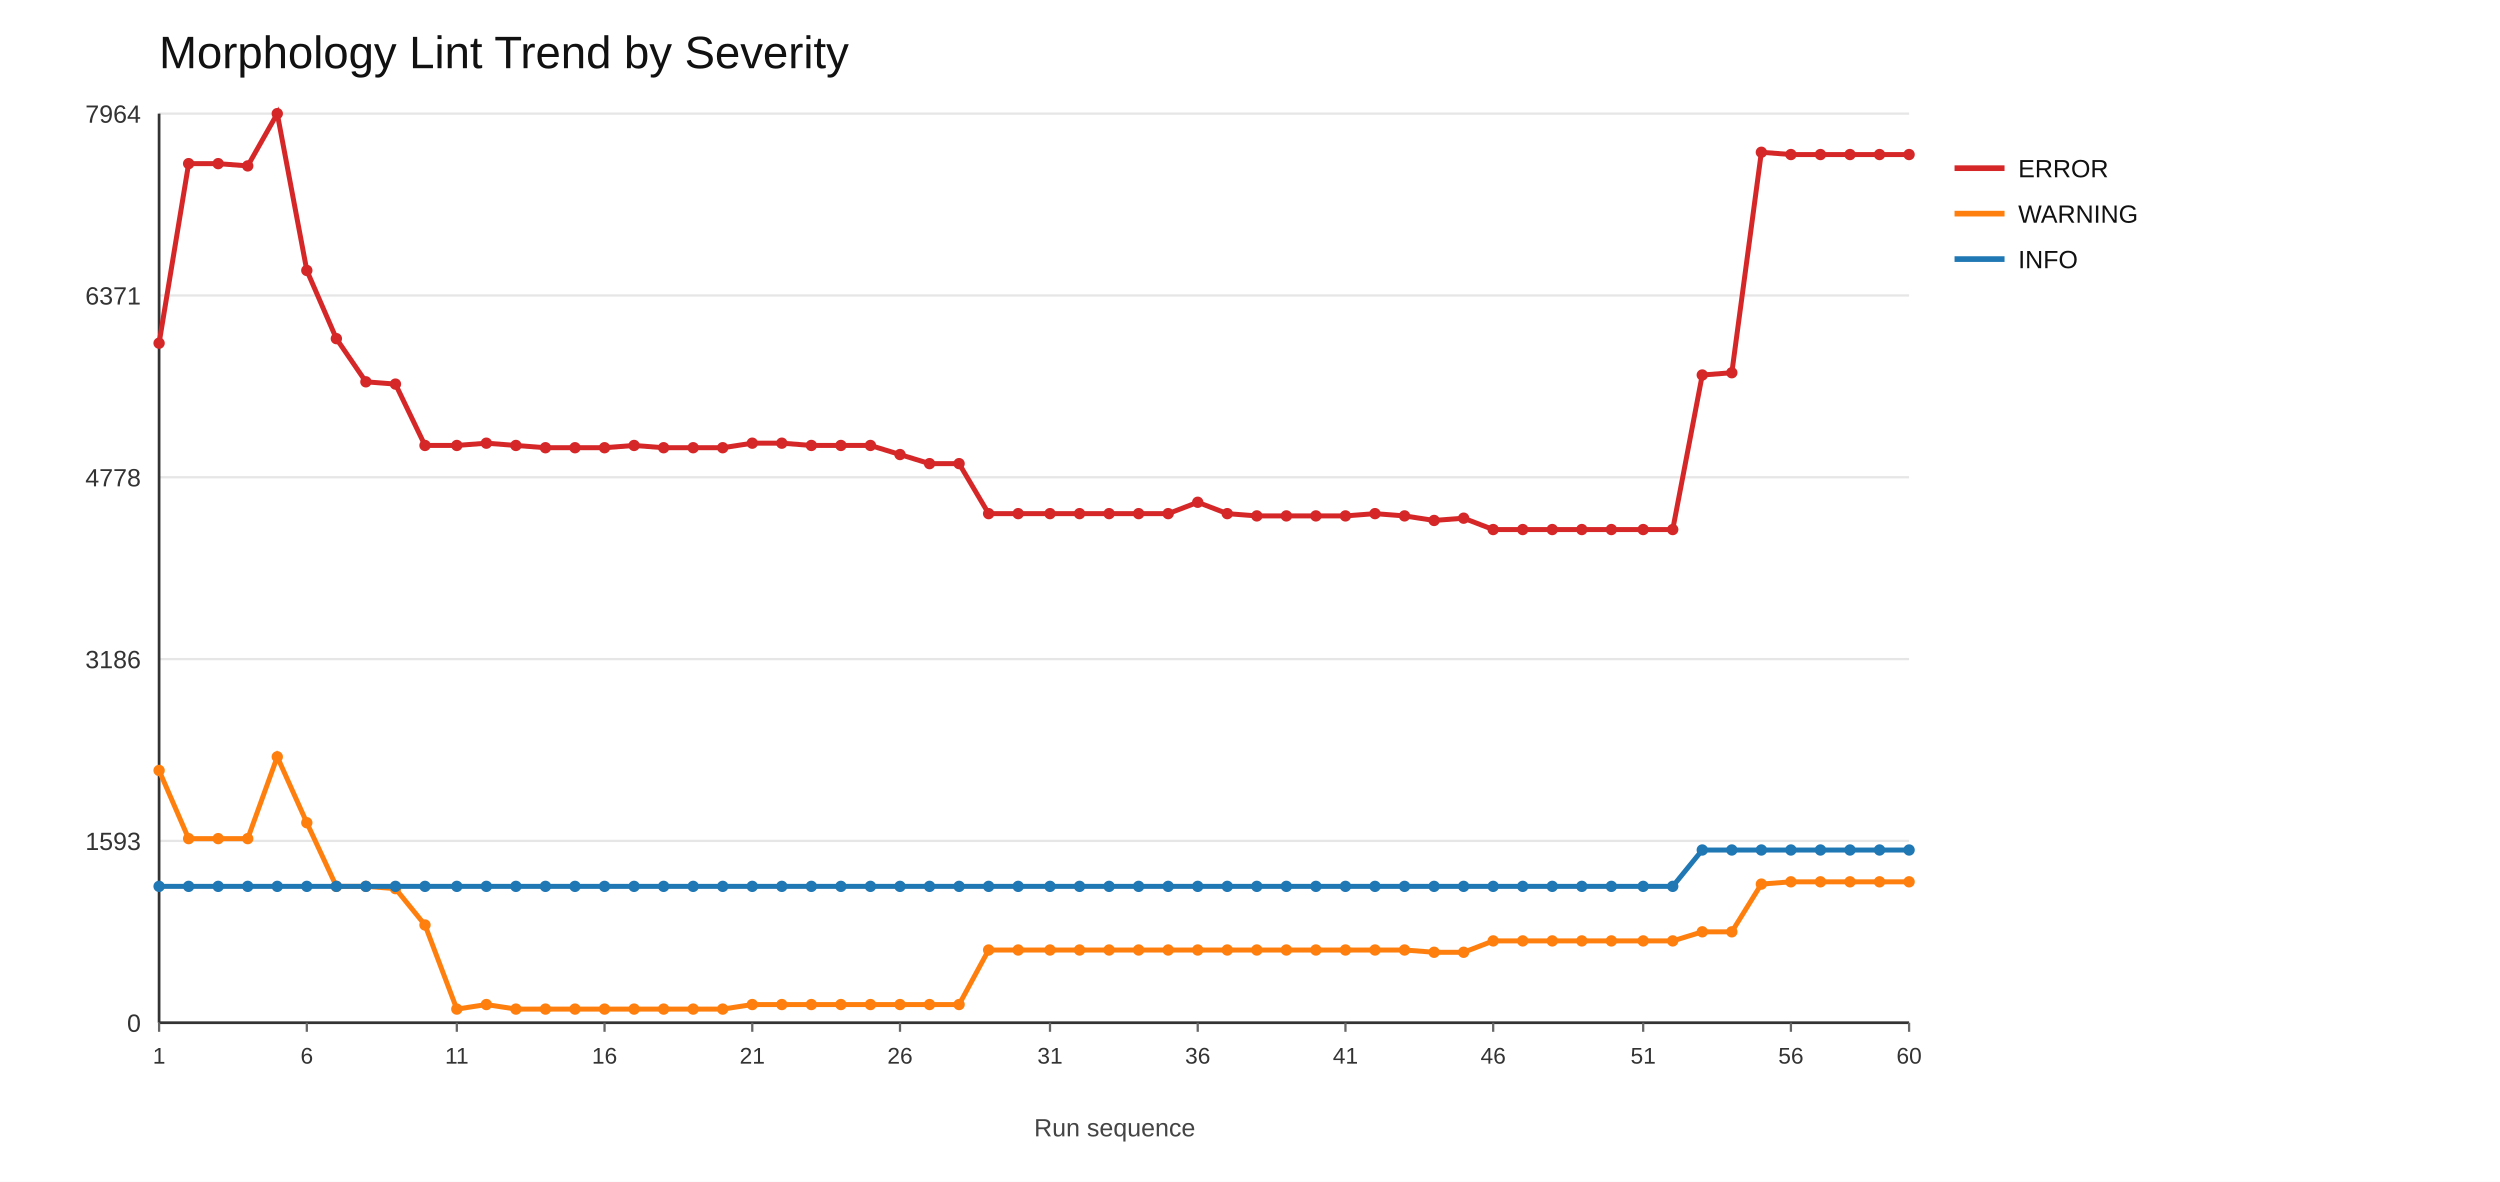
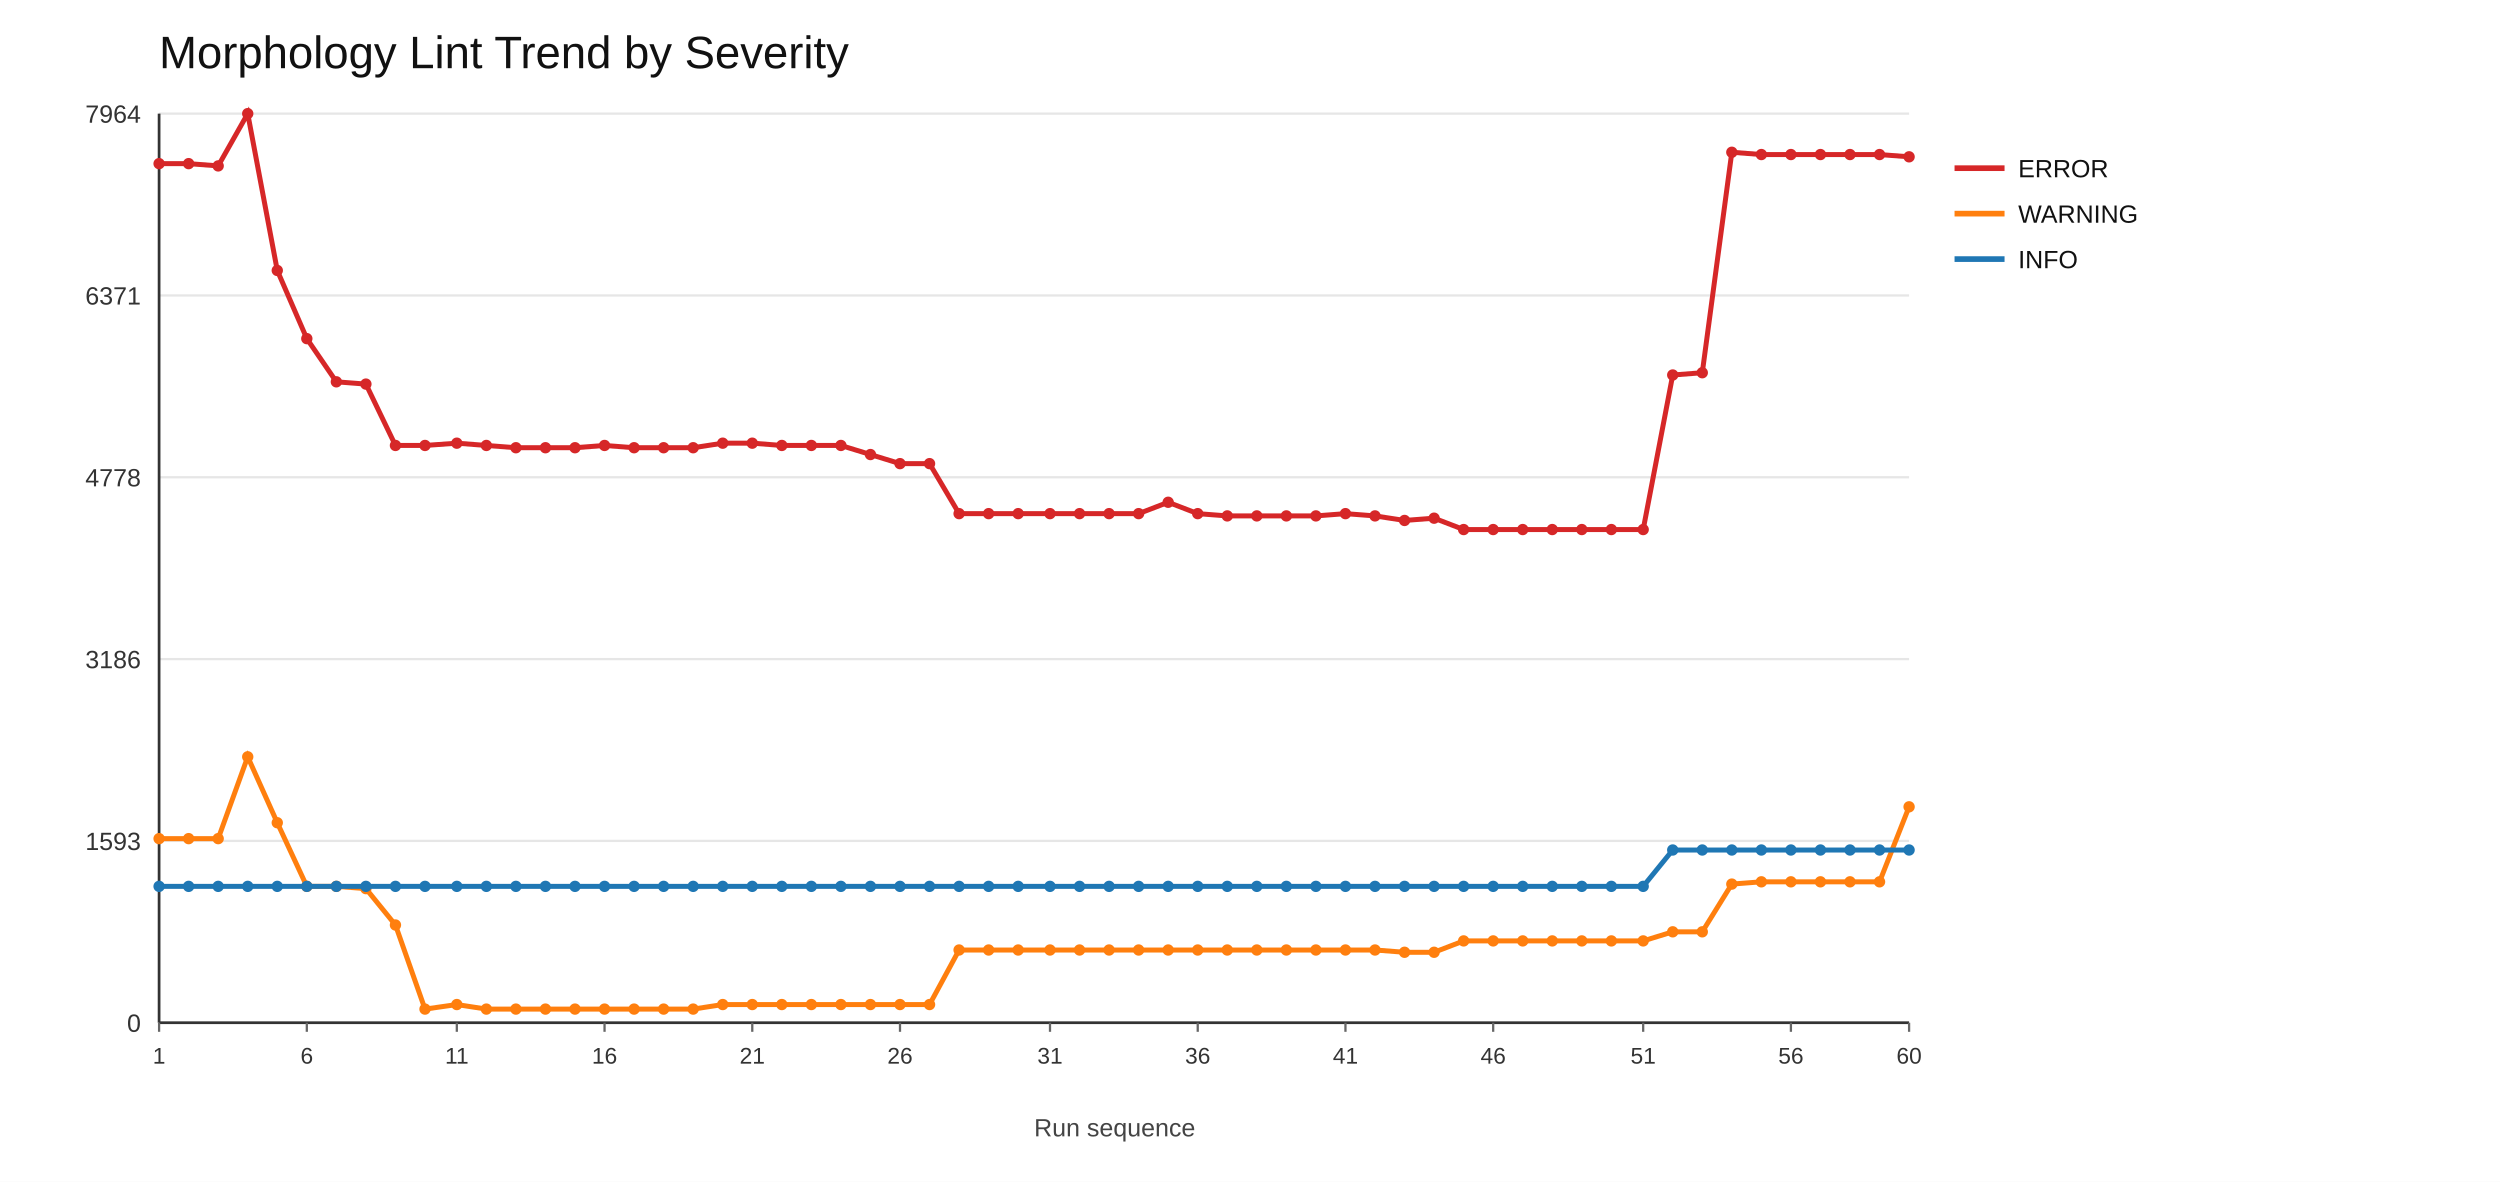
<svg xmlns="http://www.w3.org/2000/svg" width="1100" height="520">
  <rect x="0" y="0" width="1100" height="520" fill="#ffffff" />
  <text x="70" y="30" font-size="20" font-family="Arial" fill="#111">Morphology Lint Trend by Severity</text>
  <line x1="70" y1="450" x2="840" y2="450" stroke="#e6e6e6" stroke-width="1" />
  <text x="62" y="454" font-size="11" font-family="Arial" fill="#333" text-anchor="end">0</text>
  <line x1="70" y1="370" x2="840" y2="370" stroke="#e6e6e6" stroke-width="1" />
  <text x="62" y="374" font-size="11" font-family="Arial" fill="#333" text-anchor="end">1593</text>
  <line x1="70" y1="290" x2="840" y2="290" stroke="#e6e6e6" stroke-width="1" />
  <text x="62" y="294" font-size="11" font-family="Arial" fill="#333" text-anchor="end">3186</text>
  <line x1="70" y1="210" x2="840" y2="210" stroke="#e6e6e6" stroke-width="1" />
  <text x="62" y="214" font-size="11" font-family="Arial" fill="#333" text-anchor="end">4778</text>
  <line x1="70" y1="130" x2="840" y2="130" stroke="#e6e6e6" stroke-width="1" />
  <text x="62" y="134" font-size="11" font-family="Arial" fill="#333" text-anchor="end">6371</text>
  <line x1="70" y1="50" x2="840" y2="50" stroke="#e6e6e6" stroke-width="1" />
  <text x="62" y="54" font-size="11" font-family="Arial" fill="#333" text-anchor="end">7964</text>
  <line x1="70" y1="450" x2="840" y2="450" stroke="#333" stroke-width="1.2" />
  <line x1="70" y1="50" x2="70" y2="450" stroke="#333" stroke-width="1.2" />
  <line x1="70" y1="450" x2="70" y2="454" stroke="#666" stroke-width="1" />
  <text x="70" y="468" font-size="10" font-family="Arial" fill="#333" text-anchor="middle">1</text>
  <line x1="135" y1="450" x2="135" y2="454" stroke="#666" stroke-width="1" />
  <text x="135" y="468" font-size="10" font-family="Arial" fill="#333" text-anchor="middle">6</text>
  <line x1="201" y1="450" x2="201" y2="454" stroke="#666" stroke-width="1" />
  <text x="201" y="468" font-size="10" font-family="Arial" fill="#333" text-anchor="middle">11</text>
  <line x1="266" y1="450" x2="266" y2="454" stroke="#666" stroke-width="1" />
  <text x="266" y="468" font-size="10" font-family="Arial" fill="#333" text-anchor="middle">16</text>
  <line x1="331" y1="450" x2="331" y2="454" stroke="#666" stroke-width="1" />
  <text x="331" y="468" font-size="10" font-family="Arial" fill="#333" text-anchor="middle">21</text>
  <line x1="396" y1="450" x2="396" y2="454" stroke="#666" stroke-width="1" />
  <text x="396" y="468" font-size="10" font-family="Arial" fill="#333" text-anchor="middle">26</text>
  <line x1="462" y1="450" x2="462" y2="454" stroke="#666" stroke-width="1" />
  <text x="462" y="468" font-size="10" font-family="Arial" fill="#333" text-anchor="middle">31</text>
  <line x1="527" y1="450" x2="527" y2="454" stroke="#666" stroke-width="1" />
  <text x="527" y="468" font-size="10" font-family="Arial" fill="#333" text-anchor="middle">36</text>
  <line x1="592" y1="450" x2="592" y2="454" stroke="#666" stroke-width="1" />
  <text x="592" y="468" font-size="10" font-family="Arial" fill="#333" text-anchor="middle">41</text>
  <line x1="657" y1="450" x2="657" y2="454" stroke="#666" stroke-width="1" />
  <text x="657" y="468" font-size="10" font-family="Arial" fill="#333" text-anchor="middle">46</text>
  <line x1="723" y1="450" x2="723" y2="454" stroke="#666" stroke-width="1" />
  <text x="723" y="468" font-size="10" font-family="Arial" fill="#333" text-anchor="middle">51</text>
  <line x1="788" y1="450" x2="788" y2="454" stroke="#666" stroke-width="1" />
  <text x="788" y="468" font-size="10" font-family="Arial" fill="#333" text-anchor="middle">56</text>
  <line x1="840" y1="450" x2="840" y2="454" stroke="#666" stroke-width="1" />
  <text x="840" y="468" font-size="10" font-family="Arial" fill="#333" text-anchor="middle">60</text>
-   <polyline fill="none" stroke="#d62728" stroke-width="2.2" points="70,151 83,72 96,72 109,73 122,50 135,119 148,149 161,168 174,169 187,196 201,196 214,195 227,196 240,197 253,197 266,197 279,196 292,197 305,197 318,197 331,195 344,195 357,196 370,196 383,196 396,200 409,204 422,204 435,226 448,226 462,226 475,226 488,226 501,226 514,226 527,221 540,226 553,227 566,227 579,227 592,227 605,226 618,227 631,229 644,228 657,233 670,233 683,233 696,233 709,233 723,233 736,233 749,165 762,164 775,67 788,68 801,68 814,68 827,68 840,68" />
-   <circle cx="70" cy="151" r="2.5" fill="#d62728" />
+   <polyline fill="none" stroke="#d62728" stroke-width="2.2" points="70,72 83,72 96,73 109,50 122,119 135,149 148,168 161,169 174,196 187,196 201,195 214,196 227,197 240,197 253,197 266,196 279,197 292,197 305,197 318,195 331,195 344,196 357,196 370,196 383,200 396,204 409,204 422,226 435,226 448,226 462,226 475,226 488,226 501,226 514,221 527,226 540,227 553,227 566,227 579,227 592,226 605,227 618,229 631,228 644,233 657,233 670,233 683,233 696,233 709,233 723,233 736,165 749,164 762,67 775,68 788,68 801,68 814,68 827,68 840,69" />
+   <circle cx="70" cy="72" r="2.5" fill="#d62728" />
  <circle cx="83" cy="72" r="2.5" fill="#d62728" />
-   <circle cx="96" cy="72" r="2.5" fill="#d62728" />
-   <circle cx="109" cy="73" r="2.5" fill="#d62728" />
-   <circle cx="122" cy="50" r="2.5" fill="#d62728" />
-   <circle cx="135" cy="119" r="2.5" fill="#d62728" />
-   <circle cx="148" cy="149" r="2.5" fill="#d62728" />
-   <circle cx="161" cy="168" r="2.5" fill="#d62728" />
-   <circle cx="174" cy="169" r="2.5" fill="#d62728" />
+   <circle cx="96" cy="73" r="2.5" fill="#d62728" />
+   <circle cx="109" cy="50" r="2.5" fill="#d62728" />
+   <circle cx="122" cy="119" r="2.5" fill="#d62728" />
+   <circle cx="135" cy="149" r="2.5" fill="#d62728" />
+   <circle cx="148" cy="168" r="2.5" fill="#d62728" />
+   <circle cx="161" cy="169" r="2.5" fill="#d62728" />
+   <circle cx="174" cy="196" r="2.5" fill="#d62728" />
  <circle cx="187" cy="196" r="2.5" fill="#d62728" />
-   <circle cx="201" cy="196" r="2.5" fill="#d62728" />
-   <circle cx="214" cy="195" r="2.5" fill="#d62728" />
-   <circle cx="227" cy="196" r="2.5" fill="#d62728" />
+   <circle cx="201" cy="195" r="2.5" fill="#d62728" />
+   <circle cx="214" cy="196" r="2.5" fill="#d62728" />
+   <circle cx="227" cy="197" r="2.5" fill="#d62728" />
  <circle cx="240" cy="197" r="2.5" fill="#d62728" />
  <circle cx="253" cy="197" r="2.5" fill="#d62728" />
-   <circle cx="266" cy="197" r="2.5" fill="#d62728" />
-   <circle cx="279" cy="196" r="2.5" fill="#d62728" />
+   <circle cx="266" cy="196" r="2.5" fill="#d62728" />
+   <circle cx="279" cy="197" r="2.5" fill="#d62728" />
  <circle cx="292" cy="197" r="2.5" fill="#d62728" />
  <circle cx="305" cy="197" r="2.5" fill="#d62728" />
-   <circle cx="318" cy="197" r="2.5" fill="#d62728" />
+   <circle cx="318" cy="195" r="2.5" fill="#d62728" />
  <circle cx="331" cy="195" r="2.5" fill="#d62728" />
-   <circle cx="344" cy="195" r="2.5" fill="#d62728" />
+   <circle cx="344" cy="196" r="2.5" fill="#d62728" />
  <circle cx="357" cy="196" r="2.5" fill="#d62728" />
  <circle cx="370" cy="196" r="2.5" fill="#d62728" />
-   <circle cx="383" cy="196" r="2.5" fill="#d62728" />
-   <circle cx="396" cy="200" r="2.5" fill="#d62728" />
+   <circle cx="383" cy="200" r="2.5" fill="#d62728" />
+   <circle cx="396" cy="204" r="2.5" fill="#d62728" />
  <circle cx="409" cy="204" r="2.5" fill="#d62728" />
-   <circle cx="422" cy="204" r="2.5" fill="#d62728" />
+   <circle cx="422" cy="226" r="2.5" fill="#d62728" />
  <circle cx="435" cy="226" r="2.5" fill="#d62728" />
  <circle cx="448" cy="226" r="2.5" fill="#d62728" />
  <circle cx="462" cy="226" r="2.5" fill="#d62728" />
  <circle cx="475" cy="226" r="2.5" fill="#d62728" />
  <circle cx="488" cy="226" r="2.5" fill="#d62728" />
  <circle cx="501" cy="226" r="2.5" fill="#d62728" />
-   <circle cx="514" cy="226" r="2.5" fill="#d62728" />
-   <circle cx="527" cy="221" r="2.5" fill="#d62728" />
-   <circle cx="540" cy="226" r="2.5" fill="#d62728" />
+   <circle cx="514" cy="221" r="2.5" fill="#d62728" />
+   <circle cx="527" cy="226" r="2.5" fill="#d62728" />
+   <circle cx="540" cy="227" r="2.5" fill="#d62728" />
  <circle cx="553" cy="227" r="2.5" fill="#d62728" />
  <circle cx="566" cy="227" r="2.5" fill="#d62728" />
  <circle cx="579" cy="227" r="2.5" fill="#d62728" />
-   <circle cx="592" cy="227" r="2.5" fill="#d62728" />
-   <circle cx="605" cy="226" r="2.5" fill="#d62728" />
-   <circle cx="618" cy="227" r="2.5" fill="#d62728" />
-   <circle cx="631" cy="229" r="2.5" fill="#d62728" />
-   <circle cx="644" cy="228" r="2.5" fill="#d62728" />
+   <circle cx="592" cy="226" r="2.5" fill="#d62728" />
+   <circle cx="605" cy="227" r="2.5" fill="#d62728" />
+   <circle cx="618" cy="229" r="2.5" fill="#d62728" />
+   <circle cx="631" cy="228" r="2.5" fill="#d62728" />
+   <circle cx="644" cy="233" r="2.5" fill="#d62728" />
  <circle cx="657" cy="233" r="2.5" fill="#d62728" />
  <circle cx="670" cy="233" r="2.5" fill="#d62728" />
  <circle cx="683" cy="233" r="2.5" fill="#d62728" />
  <circle cx="696" cy="233" r="2.5" fill="#d62728" />
  <circle cx="709" cy="233" r="2.5" fill="#d62728" />
  <circle cx="723" cy="233" r="2.5" fill="#d62728" />
-   <circle cx="736" cy="233" r="2.5" fill="#d62728" />
-   <circle cx="749" cy="165" r="2.5" fill="#d62728" />
-   <circle cx="762" cy="164" r="2.5" fill="#d62728" />
-   <circle cx="775" cy="67" r="2.5" fill="#d62728" />
+   <circle cx="736" cy="165" r="2.5" fill="#d62728" />
+   <circle cx="749" cy="164" r="2.5" fill="#d62728" />
+   <circle cx="762" cy="67" r="2.5" fill="#d62728" />
+   <circle cx="775" cy="68" r="2.5" fill="#d62728" />
  <circle cx="788" cy="68" r="2.5" fill="#d62728" />
  <circle cx="801" cy="68" r="2.5" fill="#d62728" />
  <circle cx="814" cy="68" r="2.5" fill="#d62728" />
  <circle cx="827" cy="68" r="2.5" fill="#d62728" />
-   <circle cx="840" cy="68" r="2.5" fill="#d62728" />
+   <circle cx="840" cy="69" r="2.5" fill="#d62728" />
  <line x1="860" y1="74" x2="882" y2="74" stroke="#d62728" stroke-width="2.5" />
  <text x="888" y="78" font-size="11" font-family="Arial" fill="#111">ERROR</text>
-   <polyline fill="none" stroke="#ff7f0e" stroke-width="2.2" points="70,339 83,369 96,369 109,369 122,333 135,362 148,390 161,390 174,391 187,407 201,444 214,442 227,444 240,444 253,444 266,444 279,444 292,444 305,444 318,444 331,442 344,442 357,442 370,442 383,442 396,442 409,442 422,442 435,418 448,418 462,418 475,418 488,418 501,418 514,418 527,418 540,418 553,418 566,418 579,418 592,418 605,418 618,418 631,419 644,419 657,414 670,414 683,414 696,414 709,414 723,414 736,414 749,410 762,410 775,389 788,388 801,388 814,388 827,388 840,388" />
-   <circle cx="70" cy="339" r="2.5" fill="#ff7f0e" />
+   <polyline fill="none" stroke="#ff7f0e" stroke-width="2.2" points="70,369 83,369 96,369 109,333 122,362 135,390 148,390 161,391 174,407 187,444 201,442 214,444 227,444 240,444 253,444 266,444 279,444 292,444 305,444 318,442 331,442 344,442 357,442 370,442 383,442 396,442 409,442 422,418 435,418 448,418 462,418 475,418 488,418 501,418 514,418 527,418 540,418 553,418 566,418 579,418 592,418 605,418 618,419 631,419 644,414 657,414 670,414 683,414 696,414 709,414 723,414 736,410 749,410 762,389 775,388 788,388 801,388 814,388 827,388 840,355" />
+   <circle cx="70" cy="369" r="2.5" fill="#ff7f0e" />
  <circle cx="83" cy="369" r="2.5" fill="#ff7f0e" />
  <circle cx="96" cy="369" r="2.5" fill="#ff7f0e" />
-   <circle cx="109" cy="369" r="2.5" fill="#ff7f0e" />
-   <circle cx="122" cy="333" r="2.5" fill="#ff7f0e" />
-   <circle cx="135" cy="362" r="2.5" fill="#ff7f0e" />
+   <circle cx="109" cy="333" r="2.5" fill="#ff7f0e" />
+   <circle cx="122" cy="362" r="2.5" fill="#ff7f0e" />
+   <circle cx="135" cy="390" r="2.5" fill="#ff7f0e" />
  <circle cx="148" cy="390" r="2.5" fill="#ff7f0e" />
-   <circle cx="161" cy="390" r="2.5" fill="#ff7f0e" />
-   <circle cx="174" cy="391" r="2.5" fill="#ff7f0e" />
-   <circle cx="187" cy="407" r="2.5" fill="#ff7f0e" />
-   <circle cx="201" cy="444" r="2.5" fill="#ff7f0e" />
-   <circle cx="214" cy="442" r="2.5" fill="#ff7f0e" />
+   <circle cx="161" cy="391" r="2.5" fill="#ff7f0e" />
+   <circle cx="174" cy="407" r="2.5" fill="#ff7f0e" />
+   <circle cx="187" cy="444" r="2.5" fill="#ff7f0e" />
+   <circle cx="201" cy="442" r="2.5" fill="#ff7f0e" />
+   <circle cx="214" cy="444" r="2.5" fill="#ff7f0e" />
  <circle cx="227" cy="444" r="2.5" fill="#ff7f0e" />
  <circle cx="240" cy="444" r="2.5" fill="#ff7f0e" />
  <circle cx="253" cy="444" r="2.5" fill="#ff7f0e" />
  <circle cx="266" cy="444" r="2.5" fill="#ff7f0e" />
  <circle cx="279" cy="444" r="2.5" fill="#ff7f0e" />
  <circle cx="292" cy="444" r="2.5" fill="#ff7f0e" />
  <circle cx="305" cy="444" r="2.5" fill="#ff7f0e" />
-   <circle cx="318" cy="444" r="2.5" fill="#ff7f0e" />
+   <circle cx="318" cy="442" r="2.5" fill="#ff7f0e" />
  <circle cx="331" cy="442" r="2.5" fill="#ff7f0e" />
  <circle cx="344" cy="442" r="2.5" fill="#ff7f0e" />
  <circle cx="357" cy="442" r="2.5" fill="#ff7f0e" />
  <circle cx="370" cy="442" r="2.5" fill="#ff7f0e" />
  <circle cx="383" cy="442" r="2.5" fill="#ff7f0e" />
  <circle cx="396" cy="442" r="2.5" fill="#ff7f0e" />
  <circle cx="409" cy="442" r="2.5" fill="#ff7f0e" />
-   <circle cx="422" cy="442" r="2.5" fill="#ff7f0e" />
+   <circle cx="422" cy="418" r="2.5" fill="#ff7f0e" />
  <circle cx="435" cy="418" r="2.5" fill="#ff7f0e" />
  <circle cx="448" cy="418" r="2.5" fill="#ff7f0e" />
  <circle cx="462" cy="418" r="2.5" fill="#ff7f0e" />
  <circle cx="475" cy="418" r="2.5" fill="#ff7f0e" />
  <circle cx="488" cy="418" r="2.5" fill="#ff7f0e" />
  <circle cx="501" cy="418" r="2.5" fill="#ff7f0e" />
  <circle cx="514" cy="418" r="2.5" fill="#ff7f0e" />
  <circle cx="527" cy="418" r="2.5" fill="#ff7f0e" />
  <circle cx="540" cy="418" r="2.5" fill="#ff7f0e" />
  <circle cx="553" cy="418" r="2.5" fill="#ff7f0e" />
  <circle cx="566" cy="418" r="2.5" fill="#ff7f0e" />
  <circle cx="579" cy="418" r="2.5" fill="#ff7f0e" />
  <circle cx="592" cy="418" r="2.5" fill="#ff7f0e" />
  <circle cx="605" cy="418" r="2.5" fill="#ff7f0e" />
-   <circle cx="618" cy="418" r="2.5" fill="#ff7f0e" />
+   <circle cx="618" cy="419" r="2.5" fill="#ff7f0e" />
  <circle cx="631" cy="419" r="2.5" fill="#ff7f0e" />
-   <circle cx="644" cy="419" r="2.5" fill="#ff7f0e" />
+   <circle cx="644" cy="414" r="2.5" fill="#ff7f0e" />
  <circle cx="657" cy="414" r="2.5" fill="#ff7f0e" />
  <circle cx="670" cy="414" r="2.5" fill="#ff7f0e" />
  <circle cx="683" cy="414" r="2.5" fill="#ff7f0e" />
  <circle cx="696" cy="414" r="2.5" fill="#ff7f0e" />
  <circle cx="709" cy="414" r="2.5" fill="#ff7f0e" />
  <circle cx="723" cy="414" r="2.5" fill="#ff7f0e" />
-   <circle cx="736" cy="414" r="2.5" fill="#ff7f0e" />
+   <circle cx="736" cy="410" r="2.5" fill="#ff7f0e" />
  <circle cx="749" cy="410" r="2.5" fill="#ff7f0e" />
-   <circle cx="762" cy="410" r="2.5" fill="#ff7f0e" />
-   <circle cx="775" cy="389" r="2.5" fill="#ff7f0e" />
+   <circle cx="762" cy="389" r="2.5" fill="#ff7f0e" />
+   <circle cx="775" cy="388" r="2.5" fill="#ff7f0e" />
  <circle cx="788" cy="388" r="2.5" fill="#ff7f0e" />
  <circle cx="801" cy="388" r="2.5" fill="#ff7f0e" />
  <circle cx="814" cy="388" r="2.5" fill="#ff7f0e" />
  <circle cx="827" cy="388" r="2.5" fill="#ff7f0e" />
-   <circle cx="840" cy="388" r="2.5" fill="#ff7f0e" />
+   <circle cx="840" cy="355" r="2.5" fill="#ff7f0e" />
  <line x1="860" y1="94" x2="882" y2="94" stroke="#ff7f0e" stroke-width="2.5" />
  <text x="888" y="98" font-size="11" font-family="Arial" fill="#111">WARNING</text>
-   <polyline fill="none" stroke="#1f77b4" stroke-width="2.2" points="70,390 83,390 96,390 109,390 122,390 135,390 148,390 161,390 174,390 187,390 201,390 214,390 227,390 240,390 253,390 266,390 279,390 292,390 305,390 318,390 331,390 344,390 357,390 370,390 383,390 396,390 409,390 422,390 435,390 448,390 462,390 475,390 488,390 501,390 514,390 527,390 540,390 553,390 566,390 579,390 592,390 605,390 618,390 631,390 644,390 657,390 670,390 683,390 696,390 709,390 723,390 736,390 749,374 762,374 775,374 788,374 801,374 814,374 827,374 840,374" />
+   <polyline fill="none" stroke="#1f77b4" stroke-width="2.2" points="70,390 83,390 96,390 109,390 122,390 135,390 148,390 161,390 174,390 187,390 201,390 214,390 227,390 240,390 253,390 266,390 279,390 292,390 305,390 318,390 331,390 344,390 357,390 370,390 383,390 396,390 409,390 422,390 435,390 448,390 462,390 475,390 488,390 501,390 514,390 527,390 540,390 553,390 566,390 579,390 592,390 605,390 618,390 631,390 644,390 657,390 670,390 683,390 696,390 709,390 723,390 736,374 749,374 762,374 775,374 788,374 801,374 814,374 827,374 840,374" />
  <circle cx="70" cy="390" r="2.5" fill="#1f77b4" />
  <circle cx="83" cy="390" r="2.5" fill="#1f77b4" />
  <circle cx="96" cy="390" r="2.5" fill="#1f77b4" />
  <circle cx="109" cy="390" r="2.5" fill="#1f77b4" />
  <circle cx="122" cy="390" r="2.5" fill="#1f77b4" />
  <circle cx="135" cy="390" r="2.5" fill="#1f77b4" />
  <circle cx="148" cy="390" r="2.5" fill="#1f77b4" />
  <circle cx="161" cy="390" r="2.5" fill="#1f77b4" />
  <circle cx="174" cy="390" r="2.5" fill="#1f77b4" />
  <circle cx="187" cy="390" r="2.5" fill="#1f77b4" />
  <circle cx="201" cy="390" r="2.5" fill="#1f77b4" />
  <circle cx="214" cy="390" r="2.5" fill="#1f77b4" />
  <circle cx="227" cy="390" r="2.5" fill="#1f77b4" />
  <circle cx="240" cy="390" r="2.5" fill="#1f77b4" />
  <circle cx="253" cy="390" r="2.5" fill="#1f77b4" />
  <circle cx="266" cy="390" r="2.5" fill="#1f77b4" />
  <circle cx="279" cy="390" r="2.5" fill="#1f77b4" />
  <circle cx="292" cy="390" r="2.5" fill="#1f77b4" />
  <circle cx="305" cy="390" r="2.5" fill="#1f77b4" />
  <circle cx="318" cy="390" r="2.5" fill="#1f77b4" />
  <circle cx="331" cy="390" r="2.5" fill="#1f77b4" />
  <circle cx="344" cy="390" r="2.5" fill="#1f77b4" />
  <circle cx="357" cy="390" r="2.5" fill="#1f77b4" />
  <circle cx="370" cy="390" r="2.5" fill="#1f77b4" />
  <circle cx="383" cy="390" r="2.5" fill="#1f77b4" />
  <circle cx="396" cy="390" r="2.5" fill="#1f77b4" />
  <circle cx="409" cy="390" r="2.5" fill="#1f77b4" />
  <circle cx="422" cy="390" r="2.5" fill="#1f77b4" />
  <circle cx="435" cy="390" r="2.5" fill="#1f77b4" />
  <circle cx="448" cy="390" r="2.5" fill="#1f77b4" />
  <circle cx="462" cy="390" r="2.5" fill="#1f77b4" />
  <circle cx="475" cy="390" r="2.5" fill="#1f77b4" />
  <circle cx="488" cy="390" r="2.5" fill="#1f77b4" />
  <circle cx="501" cy="390" r="2.5" fill="#1f77b4" />
  <circle cx="514" cy="390" r="2.5" fill="#1f77b4" />
  <circle cx="527" cy="390" r="2.5" fill="#1f77b4" />
  <circle cx="540" cy="390" r="2.5" fill="#1f77b4" />
  <circle cx="553" cy="390" r="2.5" fill="#1f77b4" />
  <circle cx="566" cy="390" r="2.5" fill="#1f77b4" />
  <circle cx="579" cy="390" r="2.5" fill="#1f77b4" />
  <circle cx="592" cy="390" r="2.5" fill="#1f77b4" />
  <circle cx="605" cy="390" r="2.5" fill="#1f77b4" />
  <circle cx="618" cy="390" r="2.5" fill="#1f77b4" />
  <circle cx="631" cy="390" r="2.5" fill="#1f77b4" />
  <circle cx="644" cy="390" r="2.5" fill="#1f77b4" />
  <circle cx="657" cy="390" r="2.5" fill="#1f77b4" />
  <circle cx="670" cy="390" r="2.5" fill="#1f77b4" />
  <circle cx="683" cy="390" r="2.5" fill="#1f77b4" />
  <circle cx="696" cy="390" r="2.5" fill="#1f77b4" />
  <circle cx="709" cy="390" r="2.5" fill="#1f77b4" />
  <circle cx="723" cy="390" r="2.5" fill="#1f77b4" />
-   <circle cx="736" cy="390" r="2.5" fill="#1f77b4" />
+   <circle cx="736" cy="374" r="2.5" fill="#1f77b4" />
  <circle cx="749" cy="374" r="2.5" fill="#1f77b4" />
  <circle cx="762" cy="374" r="2.5" fill="#1f77b4" />
  <circle cx="775" cy="374" r="2.5" fill="#1f77b4" />
  <circle cx="788" cy="374" r="2.5" fill="#1f77b4" />
  <circle cx="801" cy="374" r="2.5" fill="#1f77b4" />
  <circle cx="814" cy="374" r="2.5" fill="#1f77b4" />
  <circle cx="827" cy="374" r="2.5" fill="#1f77b4" />
  <circle cx="840" cy="374" r="2.5" fill="#1f77b4" />
  <line x1="860" y1="114" x2="882" y2="114" stroke="#1f77b4" stroke-width="2.5" />
  <text x="888" y="118" font-size="11" font-family="Arial" fill="#111">INFO</text>
  <text x="455" y="500" font-size="11" font-family="Arial" fill="#444">Run sequence</text>
</svg>
